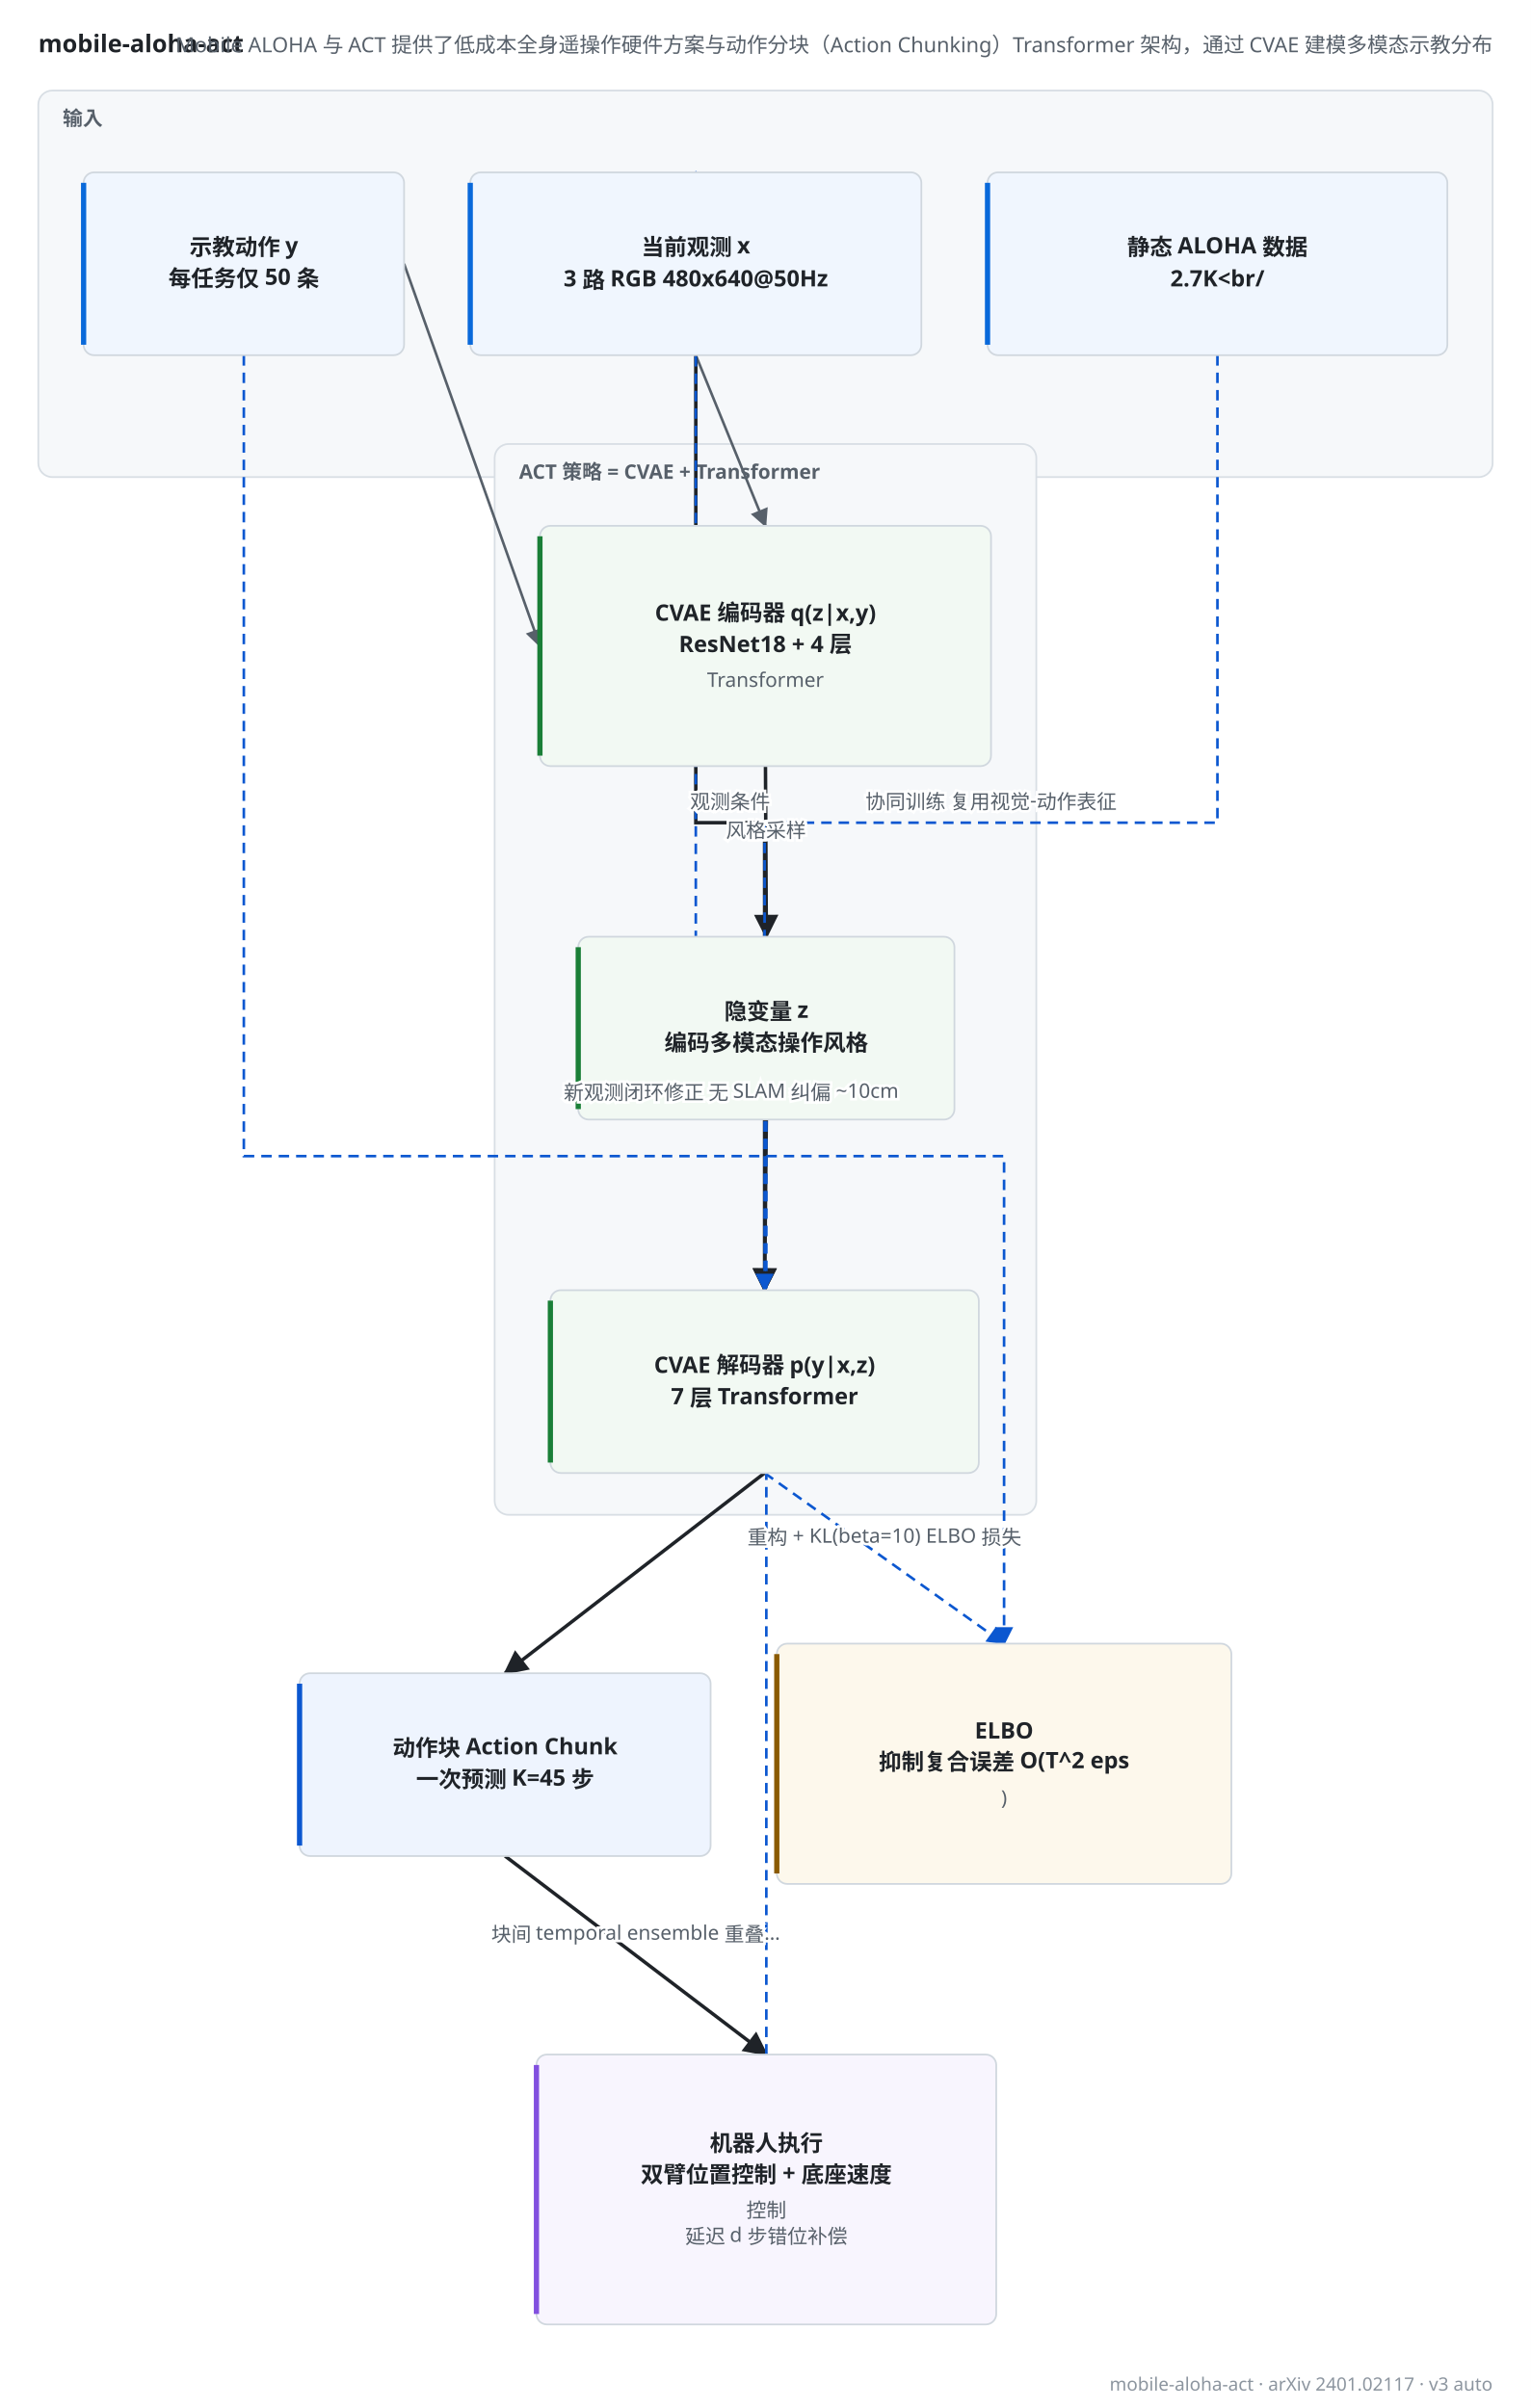
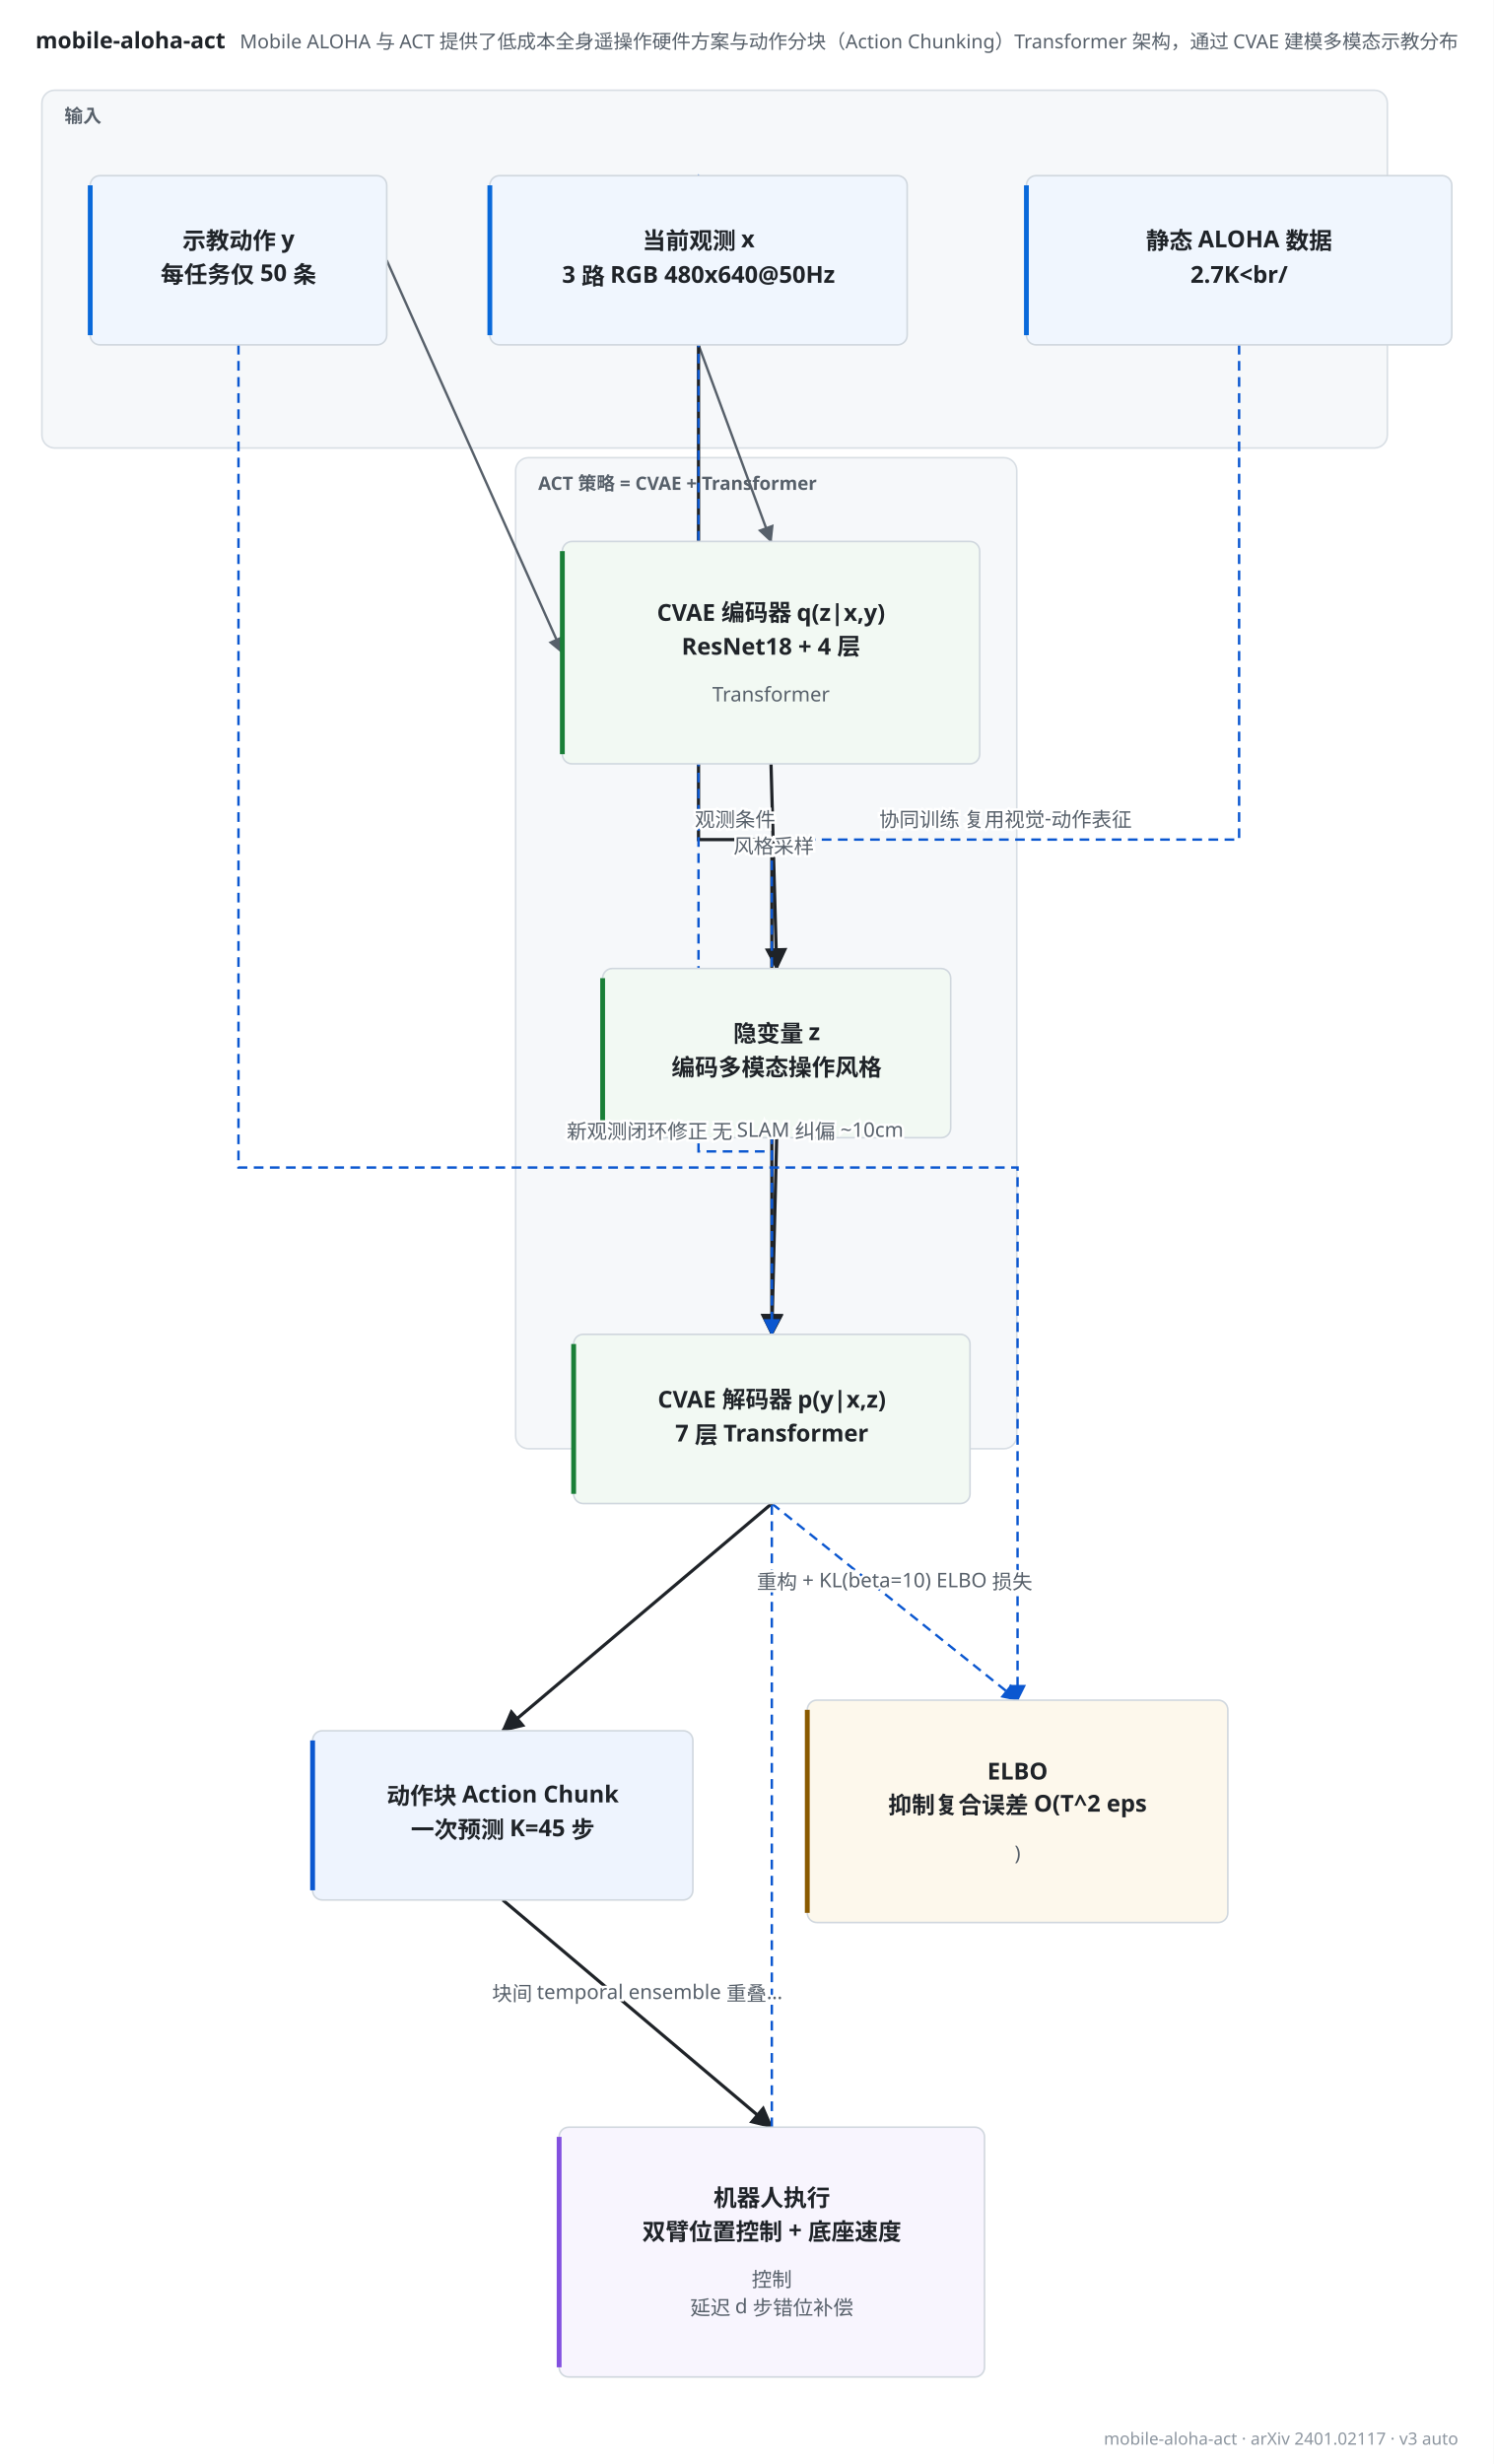
- <svg xmlns="http://www.w3.org/2000/svg" width="879" height="1383" viewBox="-2 51 879 1383" font-family="'PingFang SC','Hiragino Sans GB','Microsoft YaHei','Segoe UI',sans-serif" role="img">
-   <rect x="-2" y="51" width="879" height="1383" fill="#ffffff" />
-   <text x="20" y="81" font-size="14" font-weight="700" fill="#1f2328">mobile-aloha-act</text>
-   <text x="855" y="81" font-size="12" fill="#57606a" text-anchor="end">Mobile ALOHA 与 ACT 提供了低成本全身遥操作硬件方案与动作分块（Action Chunking）Transformer 架构，通过 CVAE 建模多模态示教分布</text>
+ <svg xmlns="http://www.w3.org/2000/svg" width="927" height="1529" viewBox="-4 59 927 1529" font-family="'PingFang SC','Hiragino Sans GB','Microsoft YaHei','Segoe UI',sans-serif" role="img">
+   <rect x="-4" y="59" width="927" height="1529" fill="#ffffff" />
+   <text x="18" y="89" font-size="14" font-weight="700" fill="#1f2328">mobile-aloha-act</text>
+   <text x="901" y="89" font-size="12" fill="#57606a" text-anchor="end">Mobile ALOHA 与 ACT 提供了低成本全身遥操作硬件方案与动作分块（Action Chunking）Transformer 架构，通过 CVAE 建模多模态示教分布</text>
  <defs>
    <marker id="arw-main" viewBox="0 0 10 10" refX="9" refY="5" markerWidth="7" markerHeight="7" orient="auto">
      <path d="M0,0 L10,5 L0,10 z" fill="#57606a" />
    </marker>
    <marker id="arw-thick" viewBox="0 0 10 10" refX="9" refY="5" markerWidth="7" markerHeight="7" orient="auto">
      <path d="M0,0 L10,5 L0,10 z" fill="#1f2328" />
    </marker>
    <marker id="arw-thin" viewBox="0 0 10 10" refX="9" refY="5" markerWidth="7" markerHeight="7" orient="auto">
      <path d="M0,0 L10,5 L0,10 z" fill="#8c959f" />
    </marker>
    <marker id="arw-fb" viewBox="0 0 10 10" refX="9" refY="5" markerWidth="7" markerHeight="7" orient="auto">
      <path d="M0,0 L10,5 L0,10 z" fill="#0b57d0" />
    </marker>
    <marker id="arw-loss" viewBox="0 0 10 10" refX="9" refY="5" markerWidth="7" markerHeight="7" orient="auto">
      <path d="M0,0 L10,5 L0,10 z" fill="#8a5a00" />
    </marker>
  </defs>
-   <rect x="20" y="103" width="835" height="222" rx="8" fill="#f6f8fa" stroke="#d8dee4" />
-   <text x="34" y="123" font-size="11.5" font-weight="600" fill="#57606a">输入</text>
-   <rect x="282" y="306" width="311" height="615" rx="8" fill="#f6f8fa" stroke="#d8dee4" />
-   <text x="296" y="326" font-size="11.5" font-weight="600" fill="#57606a">ACT 策略 = CVAE + Transformer</text>
-   <path d="M 397.5 255.0 L 437.5 353.0" fill="none" stroke="#57606a" stroke-width="1.5" marker-end="url(#arw-main)" />
-   <path d="M 230.0 202.5 L 308.0 422.0" fill="none" stroke="#57606a" stroke-width="1.5" marker-end="url(#arw-main)" />
-   <path d="M 437.5 491.0 L 438.0 589.0" fill="none" stroke="#1f2328" stroke-width="2.0" marker-end="url(#arw-thick)" />
-   <path d="M 438.0 694.0 L 437.0 792.0" fill="none" stroke="#1f2328" stroke-width="2.0" marker-end="url(#arw-thick)" />
-   <path d="M 397.5 255.0 L 397.5 523.5 L 437.0 523.5 L 437.0 792.0" fill="none" stroke="#1f2328" stroke-width="2.0" marker-end="url(#arw-thick)" />
-   <path d="M 697.0 255.0 L 697.0 523.5 L 437.0 523.5 L 437.0 792.0" fill="none" stroke="#0b57d0" stroke-width="1.5" stroke-dasharray="6 4" marker-end="url(#arw-fb)" />
-   <path d="M 437.0 897.0 L 574.5 995.0" fill="none" stroke="#0b57d0" stroke-width="1.5" stroke-dasharray="6 4" marker-end="url(#arw-fb)" />
-   <path d="M 138.0 255.0 L 138.0 715.0 L 574.5 715.0 L 574.5 995.0" fill="none" stroke="#0b57d0" stroke-width="1.5" stroke-dasharray="6 4" marker-end="url(#arw-fb)" />
-   <path d="M 437.0 897.0 L 288.0 1012.0" fill="none" stroke="#1f2328" stroke-width="2.0" marker-end="url(#arw-thick)" />
-   <path d="M 288.0 1117.0 L 438.0 1231.0" fill="none" stroke="#1f2328" stroke-width="2.0" marker-end="url(#arw-thick)" />
-   <path d="M 438.0 1231.0 L 438.0 690.5 L 397.5 690.5 L 397.5 150.0" fill="none" stroke="#0b57d0" stroke-width="1.5" stroke-dasharray="6 4" marker-end="url(#arw-fb)" />
-   <rect x="268" y="150" width="259" height="105" rx="6" fill="#f0f6fe" stroke="#d0d7de" stroke-width="1" />
-   <line x1="268" y1="156" x2="268" y2="249" stroke="#0969da" stroke-width="3" />
-   <text x="397.5" y="197.5" font-size="13" font-weight="700" fill="#1f2328" text-anchor="middle">当前观测 x</text>
-   <text x="397.5" y="215.5" font-size="13" font-weight="700" fill="#1f2328" text-anchor="middle">3 路 RGB 480x640@50Hz</text>
-   <rect x="46" y="150" width="184" height="105" rx="6" fill="#f0f6fe" stroke="#d0d7de" stroke-width="1" />
-   <line x1="46" y1="156" x2="46" y2="249" stroke="#0969da" stroke-width="3" />
-   <text x="138.0" y="197.5" font-size="13" font-weight="700" fill="#1f2328" text-anchor="middle">示教动作 y</text>
-   <text x="138.0" y="215.5" font-size="13" font-weight="700" fill="#1f2328" text-anchor="middle">每任务仅 50 条</text>
-   <rect x="565" y="150" width="264" height="105" rx="6" fill="#f0f6fe" stroke="#d0d7de" stroke-width="1" />
-   <line x1="565" y1="156" x2="565" y2="249" stroke="#0969da" stroke-width="3" />
-   <text x="697.0" y="197.5" font-size="13" font-weight="700" fill="#1f2328" text-anchor="middle">静态 ALOHA 数据</text>
-   <text x="697.0" y="215.5" font-size="13" font-weight="700" fill="#1f2328" text-anchor="middle">2.7K&lt;br/</text>
-   <rect x="308" y="353" width="259" height="138" rx="6" fill="#f2f9f3" stroke="#d0d7de" stroke-width="1" />
-   <line x1="308" y1="359" x2="308" y2="485" stroke="#1a7f37" stroke-width="3" />
-   <text x="437.5" y="407.5" font-size="13" font-weight="700" fill="#1f2328" text-anchor="middle">CVAE 编码器 q(z|x,y)</text>
-   <text x="437.5" y="425.5" font-size="13" font-weight="700" fill="#1f2328" text-anchor="middle">ResNet18 + 4 层</text>
-   <text x="437.5" y="445.5" font-size="11.5" fill="#57606a" text-anchor="middle">Transformer</text>
-   <rect x="330" y="589" width="216" height="105" rx="6" fill="#f2f9f3" stroke="#d0d7de" stroke-width="1" />
-   <line x1="330" y1="595" x2="330" y2="688" stroke="#1a7f37" stroke-width="3" />
-   <text x="438.0" y="636.5" font-size="13" font-weight="700" fill="#1f2328" text-anchor="middle">隐变量 z</text>
-   <text x="438.0" y="654.5" font-size="13" font-weight="700" fill="#1f2328" text-anchor="middle">编码多模态操作风格</text>
-   <rect x="314" y="792" width="246" height="105" rx="6" fill="#f2f9f3" stroke="#d0d7de" stroke-width="1" />
-   <line x1="314" y1="798" x2="314" y2="891" stroke="#1a7f37" stroke-width="3" />
-   <text x="437.0" y="839.5" font-size="13" font-weight="700" fill="#1f2328" text-anchor="middle">CVAE 解码器 p(y|x,z)</text>
-   <text x="437.0" y="857.5" font-size="13" font-weight="700" fill="#1f2328" text-anchor="middle">7 层 Transformer</text>
-   <rect x="444" y="995" width="261" height="138" rx="6" fill="#fdf8ec" stroke="#d0d7de" stroke-width="1" />
-   <line x1="444" y1="1001" x2="444" y2="1127" stroke="#8a5a00" stroke-width="3" />
-   <text x="574.5" y="1049.5" font-size="13" font-weight="700" fill="#1f2328" text-anchor="middle">ELBO</text>
-   <text x="574.5" y="1067.5" font-size="13" font-weight="700" fill="#1f2328" text-anchor="middle">抑制复合误差 O(T^2 eps</text>
-   <text x="574.5" y="1087.5" font-size="11.5" fill="#57606a" text-anchor="middle">)</text>
-   <rect x="170" y="1012" width="236" height="105" rx="6" fill="#eef4fe" stroke="#d0d7de" stroke-width="1" />
-   <line x1="170" y1="1018" x2="170" y2="1111" stroke="#0b57d0" stroke-width="3" />
-   <text x="288.0" y="1059.5" font-size="13" font-weight="700" fill="#1f2328" text-anchor="middle">动作块 Action Chunk</text>
-   <text x="288.0" y="1077.5" font-size="13" font-weight="700" fill="#1f2328" text-anchor="middle">一次预测 K=45 步</text>
-   <rect x="306" y="1231" width="264" height="155" rx="6" fill="#f8f5fe" stroke="#d0d7de" stroke-width="1" />
-   <line x1="306" y1="1237" x2="306" y2="1380" stroke="#8250df" stroke-width="3" />
-   <text x="438.0" y="1286.5" font-size="13" font-weight="700" fill="#1f2328" text-anchor="middle">机器人执行</text>
-   <text x="438.0" y="1304.5" font-size="13" font-weight="700" fill="#1f2328" text-anchor="middle">双臂位置控制 + 底座速度</text>
-   <text x="438.0" y="1324.5" font-size="11.5" fill="#57606a" text-anchor="middle">控制</text>
-   <text x="438.0" y="1339.5" font-size="11.5" fill="#57606a" text-anchor="middle">延迟 d 步错位补偿</text>
-   <text x="437.8" y="532.0" font-size="11.5" fill="#57606a" text-anchor="middle" paint-order="stroke" stroke="#ffffff" stroke-width="3">风格采样</text>
-   <text x="417.2" y="515.5" font-size="11.5" fill="#57606a" text-anchor="middle" paint-order="stroke" stroke="#ffffff" stroke-width="3">观测条件</text>
-   <text x="567.0" y="515.5" font-size="11.5" fill="#57606a" text-anchor="middle" paint-order="stroke" stroke="#ffffff" stroke-width="3">协同训练 复用视觉-动作表征</text>
-   <text x="505.8" y="938.0" font-size="11.5" fill="#57606a" text-anchor="middle" paint-order="stroke" stroke="#ffffff" stroke-width="3">重构 + KL(beta=10) ELBO 损失</text>
-   <text x="363.0" y="1166.0" font-size="11.5" fill="#57606a" text-anchor="middle" paint-order="stroke" stroke="#ffffff" stroke-width="3">块间 temporal ensemble 重叠…</text>
-   <text x="417.8" y="682.5" font-size="11.5" fill="#57606a" text-anchor="middle" paint-order="stroke" stroke="#ffffff" stroke-width="3">新观测闭环修正 无 SLAM 纠偏 ~10cm</text>
-   <text x="855" y="1424" font-size="10.5" fill="#8c959f" text-anchor="end">mobile-aloha-act · arXiv 2401.02117 · v3 auto</text>
+   <rect x="22" y="115" width="835" height="222" rx="8" fill="#f6f8fa" stroke="#d8dee4" />
+   <text x="36" y="135" font-size="11.5" font-weight="600" fill="#57606a">输入</text>
+   <rect x="316" y="343" width="311" height="615" rx="8" fill="#f6f8fa" stroke="#d8dee4" />
+   <text x="330" y="363" font-size="11.5" font-weight="600" fill="#57606a">ACT 策略 = CVAE + Transformer</text>
+   <path d="M 429.5 273.0 L 474.5 395.0" fill="none" stroke="#57606a" stroke-width="1.5" marker-end="url(#arw-main)" />
+   <path d="M 236.0 220.5 L 345.0 464.0" fill="none" stroke="#57606a" stroke-width="1.5" marker-end="url(#arw-main)" />
+   <path d="M 474.5 533.0 L 478.0 660.0" fill="none" stroke="#1f2328" stroke-width="2.0" marker-end="url(#arw-thick)" />
+   <path d="M 478.0 765.0 L 475.0 887.0" fill="none" stroke="#1f2328" stroke-width="2.0" marker-end="url(#arw-thick)" />
+   <path d="M 429.5 273.0 L 429.5 580.0 L 475.0 580.0 L 475.0 887.0" fill="none" stroke="#1f2328" stroke-width="2.0" marker-end="url(#arw-thick)" />
+   <path d="M 765.0 273.0 L 765.0 580.0 L 475.0 580.0 L 475.0 887.0" fill="none" stroke="#0b57d0" stroke-width="1.5" stroke-dasharray="6 4" marker-end="url(#arw-fb)" />
+   <path d="M 475.0 992.0 L 627.5 1114.0" fill="none" stroke="#0b57d0" stroke-width="1.5" stroke-dasharray="6 4" marker-end="url(#arw-fb)" />
+   <path d="M 144.0 273.0 L 144.0 783.5 L 627.5 783.5 L 627.5 1114.0" fill="none" stroke="#0b57d0" stroke-width="1.5" stroke-dasharray="6 4" marker-end="url(#arw-fb)" />
+   <path d="M 475.0 992.0 L 308.0 1133.0" fill="none" stroke="#1f2328" stroke-width="2.0" marker-end="url(#arw-thick)" />
+   <path d="M 308.0 1238.0 L 475.0 1379.0" fill="none" stroke="#1f2328" stroke-width="2.0" marker-end="url(#arw-thick)" />
+   <path d="M 475.0 1379.0 L 475.0 773.5 L 429.5 773.5 L 429.5 168.0" fill="none" stroke="#0b57d0" stroke-width="1.5" stroke-dasharray="6 4" marker-end="url(#arw-fb)" />
+   <rect x="300" y="168" width="259" height="105" rx="6" fill="#f0f6fe" stroke="#d0d7de" stroke-width="1" />
+   <line x1="300" y1="174" x2="300" y2="267" stroke="#0969da" stroke-width="3" />
+   <text x="429.5" y="213.5" font-size="14.5" font-weight="700" fill="#1f2328" text-anchor="middle">当前观测 x</text>
+   <text x="429.5" y="234.5" font-size="14.5" font-weight="700" fill="#1f2328" text-anchor="middle">3 路 RGB 480x640@50Hz</text>
+   <rect x="52" y="168" width="184" height="105" rx="6" fill="#f0f6fe" stroke="#d0d7de" stroke-width="1" />
+   <line x1="52" y1="174" x2="52" y2="267" stroke="#0969da" stroke-width="3" />
+   <text x="144.0" y="213.5" font-size="14.5" font-weight="700" fill="#1f2328" text-anchor="middle">示教动作 y</text>
+   <text x="144.0" y="234.5" font-size="14.5" font-weight="700" fill="#1f2328" text-anchor="middle">每任务仅 50 条</text>
+   <rect x="633" y="168" width="264" height="105" rx="6" fill="#f0f6fe" stroke="#d0d7de" stroke-width="1" />
+   <line x1="633" y1="174" x2="633" y2="267" stroke="#0969da" stroke-width="3" />
+   <text x="765.0" y="213.5" font-size="14.5" font-weight="700" fill="#1f2328" text-anchor="middle">静态 ALOHA 数据</text>
+   <text x="765.0" y="234.5" font-size="14.5" font-weight="700" fill="#1f2328" text-anchor="middle">2.7K&lt;br/</text>
+   <rect x="345" y="395" width="259" height="138" rx="6" fill="#f2f9f3" stroke="#d0d7de" stroke-width="1" />
+   <line x1="345" y1="401" x2="345" y2="527" stroke="#1a7f37" stroke-width="3" />
+   <text x="474.5" y="444.25" font-size="14.5" font-weight="700" fill="#1f2328" text-anchor="middle">CVAE 编码器 q(z|x,y)</text>
+   <text x="474.5" y="465.25" font-size="14.5" font-weight="700" fill="#1f2328" text-anchor="middle">ResNet18 + 4 层</text>
+   <text x="474.5" y="494.25" font-size="12.5" fill="#57606a" text-anchor="middle">Transformer</text>
+   <rect x="370" y="660" width="216" height="105" rx="6" fill="#f2f9f3" stroke="#d0d7de" stroke-width="1" />
+   <line x1="370" y1="666" x2="370" y2="759" stroke="#1a7f37" stroke-width="3" />
+   <text x="478.0" y="705.5" font-size="14.5" font-weight="700" fill="#1f2328" text-anchor="middle">隐变量 z</text>
+   <text x="478.0" y="726.5" font-size="14.5" font-weight="700" fill="#1f2328" text-anchor="middle">编码多模态操作风格</text>
+   <rect x="352" y="887" width="246" height="105" rx="6" fill="#f2f9f3" stroke="#d0d7de" stroke-width="1" />
+   <line x1="352" y1="893" x2="352" y2="986" stroke="#1a7f37" stroke-width="3" />
+   <text x="475.0" y="932.5" font-size="14.5" font-weight="700" fill="#1f2328" text-anchor="middle">CVAE 解码器 p(y|x,z)</text>
+   <text x="475.0" y="953.5" font-size="14.5" font-weight="700" fill="#1f2328" text-anchor="middle">7 层 Transformer</text>
+   <rect x="497" y="1114" width="261" height="138" rx="6" fill="#fdf8ec" stroke="#d0d7de" stroke-width="1" />
+   <line x1="497" y1="1120" x2="497" y2="1246" stroke="#8a5a00" stroke-width="3" />
+   <text x="627.5" y="1163.25" font-size="14.5" font-weight="700" fill="#1f2328" text-anchor="middle">ELBO</text>
+   <text x="627.5" y="1184.25" font-size="14.5" font-weight="700" fill="#1f2328" text-anchor="middle">抑制复合误差 O(T^2 eps</text>
+   <text x="627.5" y="1213.25" font-size="12.5" fill="#57606a" text-anchor="middle">)</text>
+   <rect x="190" y="1133" width="236" height="105" rx="6" fill="#eef4fe" stroke="#d0d7de" stroke-width="1" />
+   <line x1="190" y1="1139" x2="190" y2="1232" stroke="#0b57d0" stroke-width="3" />
+   <text x="308.0" y="1178.5" font-size="14.5" font-weight="700" fill="#1f2328" text-anchor="middle">动作块 Action Chunk</text>
+   <text x="308.0" y="1199.5" font-size="14.5" font-weight="700" fill="#1f2328" text-anchor="middle">一次预测 K=45 步</text>
+   <rect x="343" y="1379" width="264" height="155" rx="6" fill="#f8f5fe" stroke="#d0d7de" stroke-width="1" />
+   <line x1="343" y1="1385" x2="343" y2="1528" stroke="#8250df" stroke-width="3" />
+   <text x="475.0" y="1428.0" font-size="14.5" font-weight="700" fill="#1f2328" text-anchor="middle">机器人执行</text>
+   <text x="475.0" y="1449.0" font-size="14.5" font-weight="700" fill="#1f2328" text-anchor="middle">双臂位置控制 + 底座速度</text>
+   <text x="475.0" y="1478.0" font-size="12.5" fill="#57606a" text-anchor="middle">控制</text>
+   <text x="475.0" y="1495.5" font-size="12.5" fill="#57606a" text-anchor="middle">延迟 d 步错位补偿</text>
+   <text x="476.2" y="588.5" font-size="12.5" fill="#57606a" text-anchor="middle" paint-order="stroke" stroke="#ffffff" stroke-width="3">风格采样</text>
+   <text x="452.2" y="572.0" font-size="12.5" fill="#57606a" text-anchor="middle" paint-order="stroke" stroke="#ffffff" stroke-width="3">观测条件</text>
+   <text x="620.0" y="572.0" font-size="12.5" fill="#57606a" text-anchor="middle" paint-order="stroke" stroke="#ffffff" stroke-width="3">协同训练 复用视觉-动作表征</text>
+   <text x="551.2" y="1045.0" font-size="12.5" fill="#57606a" text-anchor="middle" paint-order="stroke" stroke="#ffffff" stroke-width="3">重构 + KL(beta=10) ELBO 损失</text>
+   <text x="391.5" y="1300.5" font-size="12.5" fill="#57606a" text-anchor="middle" paint-order="stroke" stroke="#ffffff" stroke-width="3">块间 temporal ensemble 重叠…</text>
+   <text x="452.2" y="765.5" font-size="12.5" fill="#57606a" text-anchor="middle" paint-order="stroke" stroke="#ffffff" stroke-width="3">新观测闭环修正 无 SLAM 纠偏 ~10cm</text>
+   <text x="901" y="1576" font-size="10.5" fill="#8c959f" text-anchor="end">mobile-aloha-act · arXiv 2401.02117 · v3 auto</text>
</svg>
